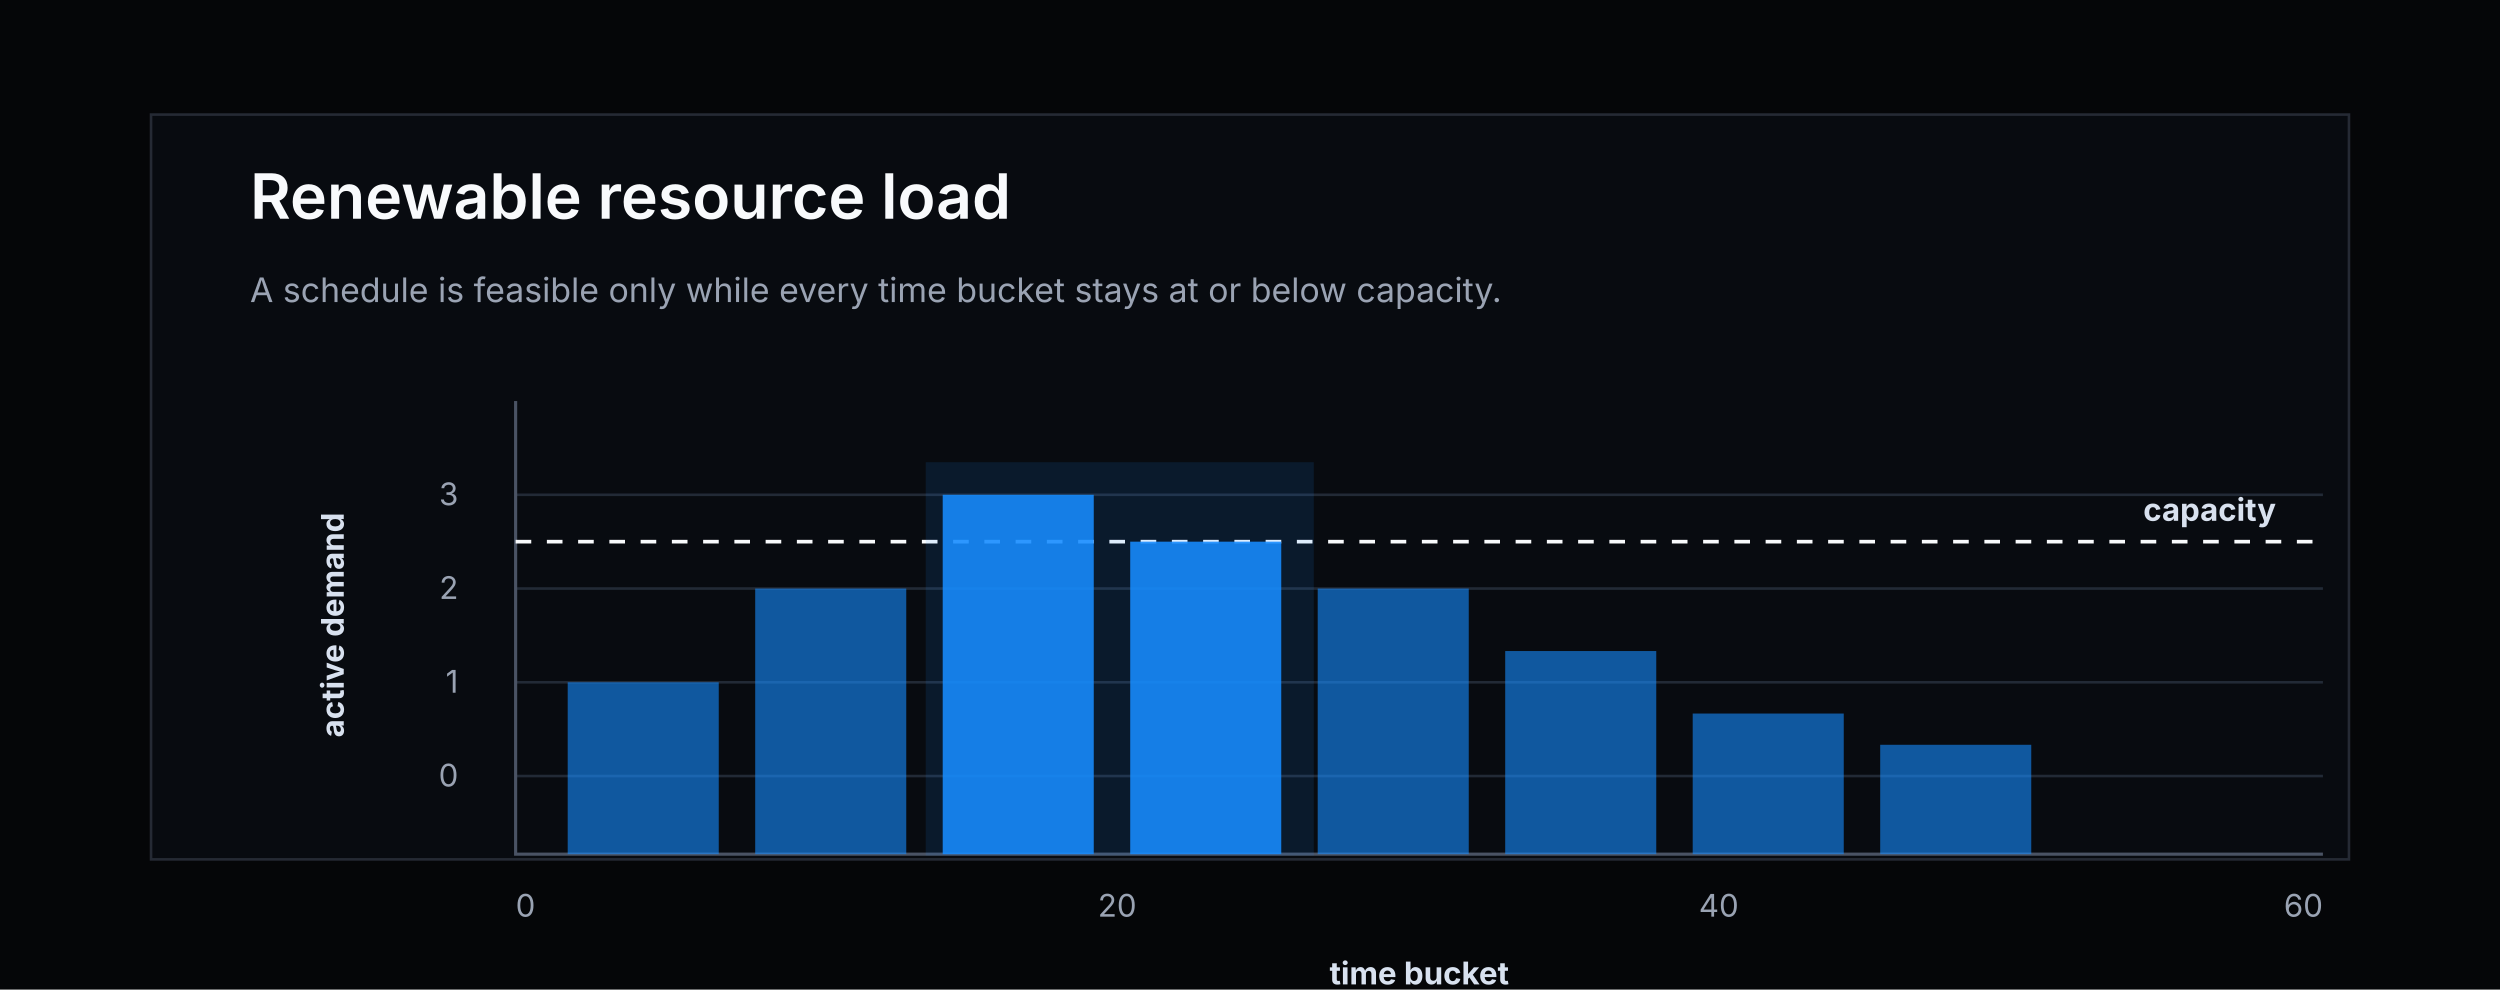
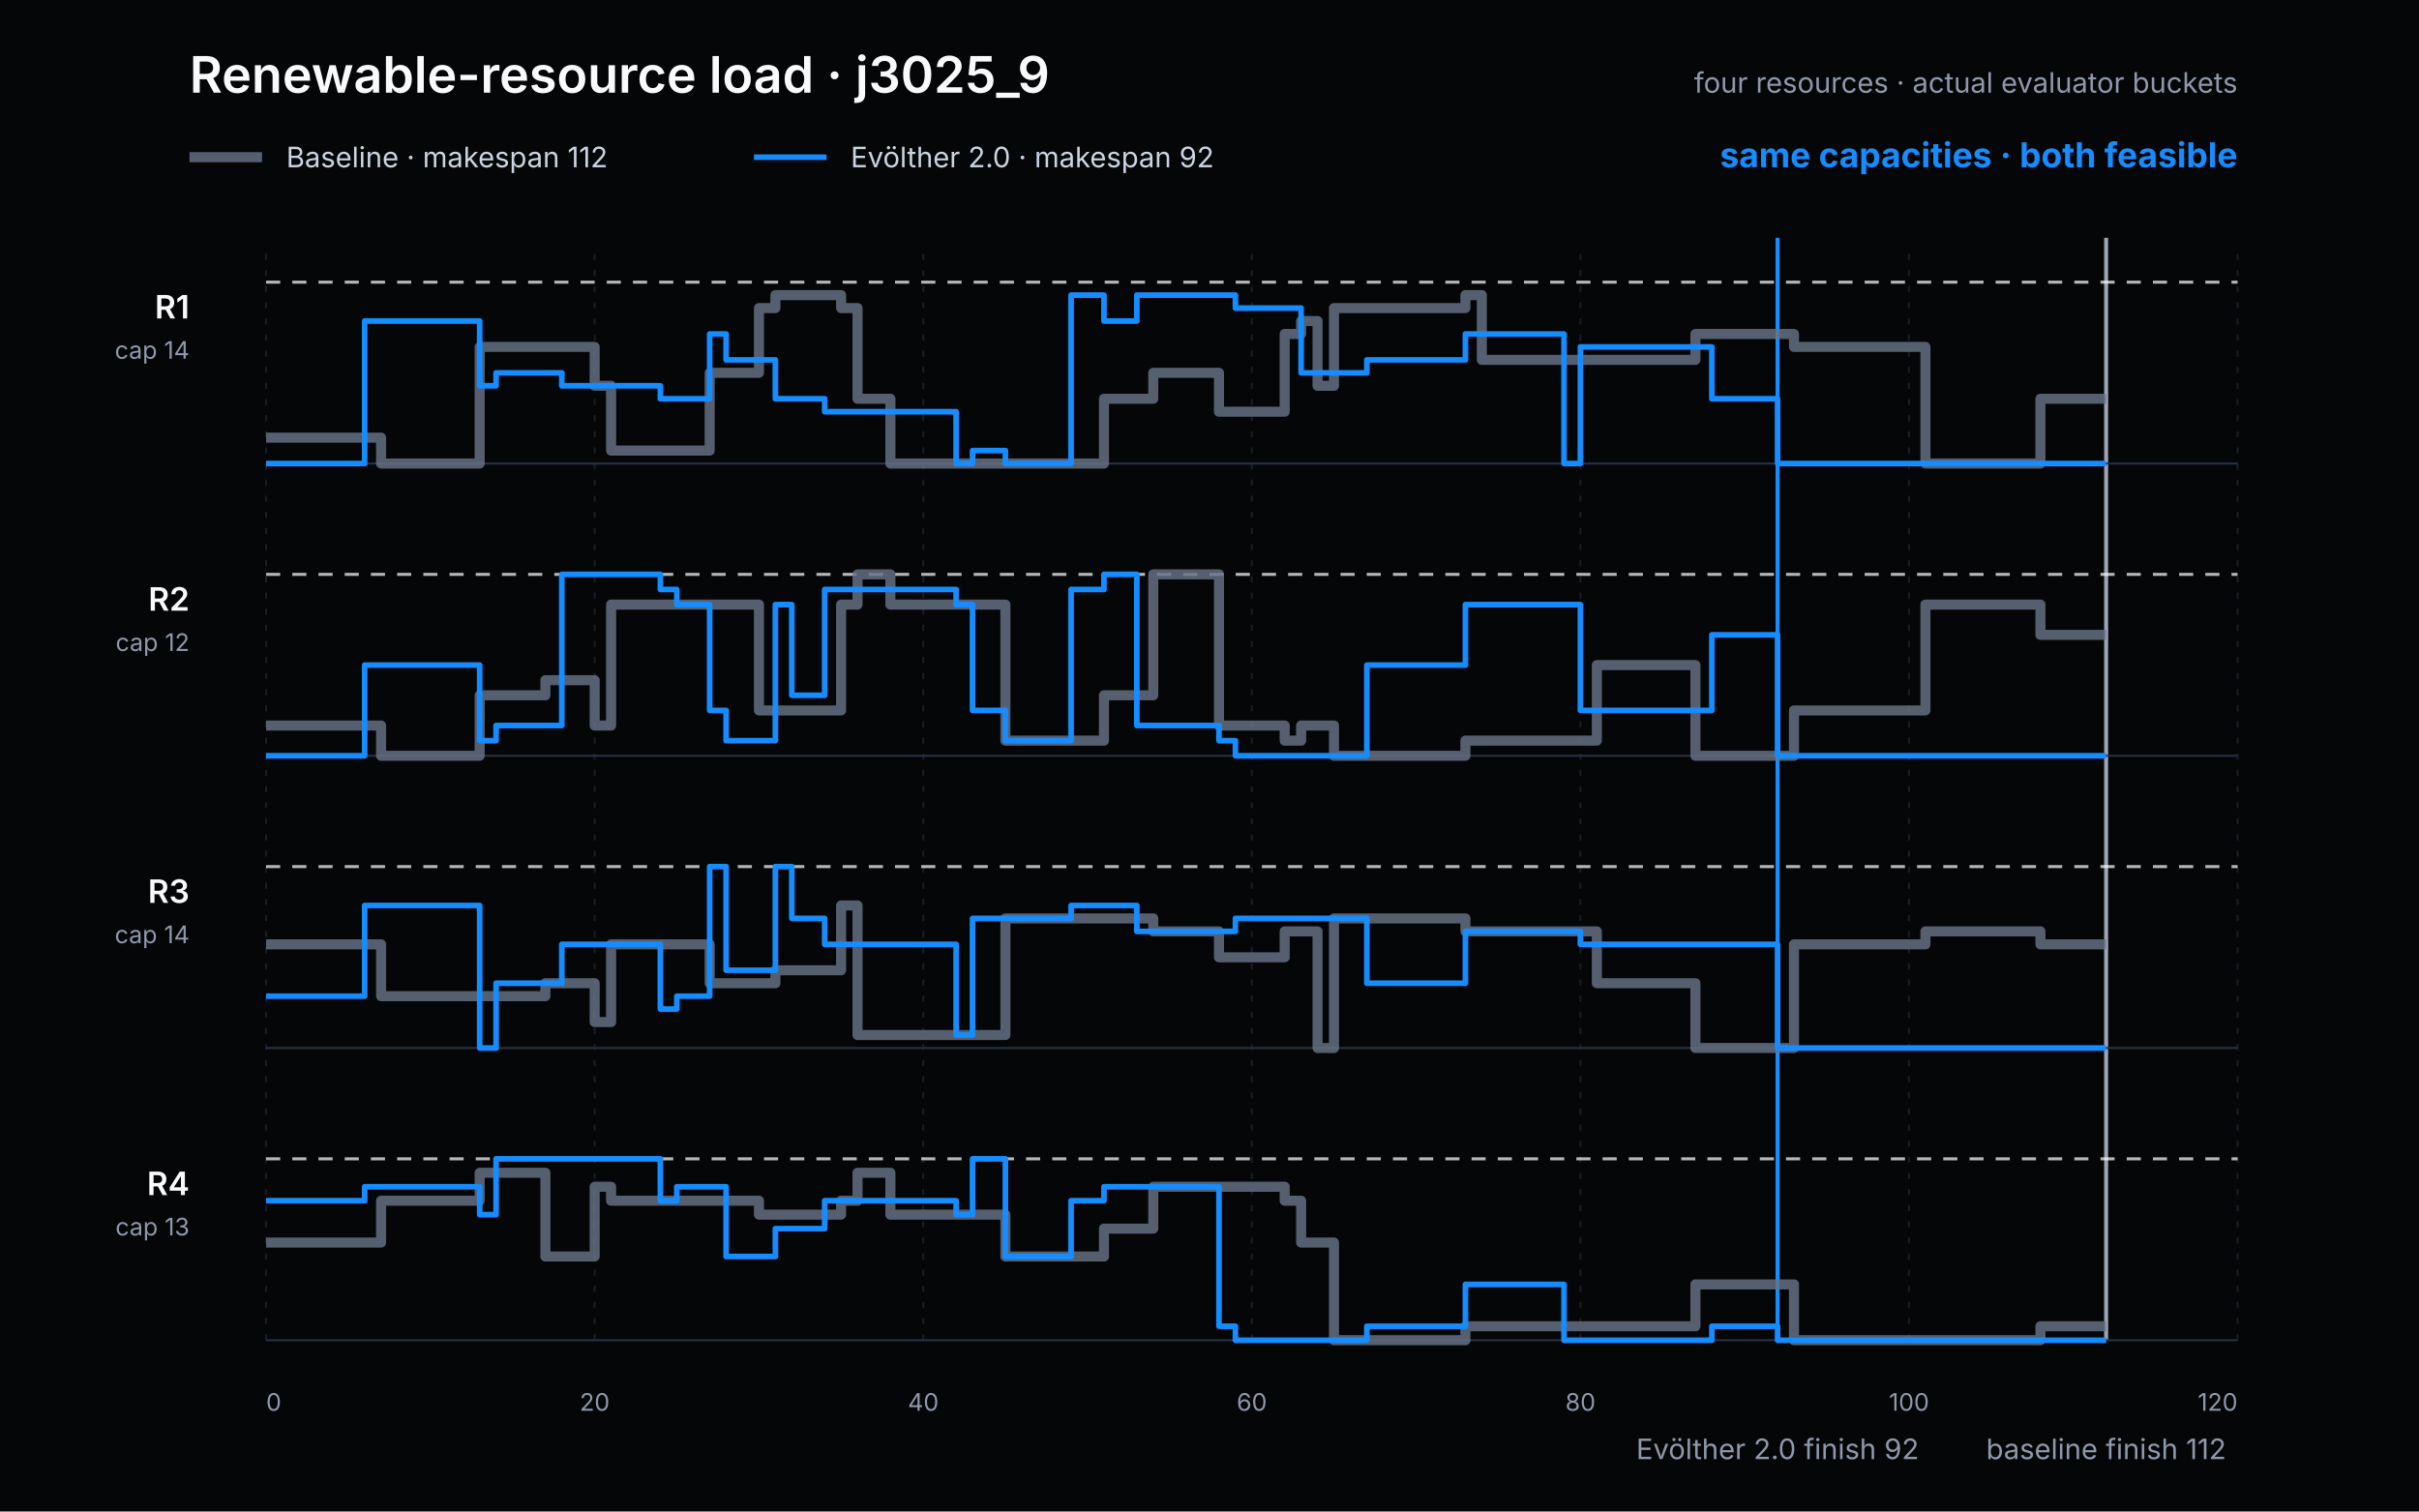
- <svg xmlns="http://www.w3.org/2000/svg" viewBox="0 0 960 380" role="img" aria-label="Renewable resource load profile for an RCPSP schedule">
-   <style>
-     .bg{fill:#050608}.panel{fill:#080b10;stroke:#252a34;stroke-width:1}.title{font:600 24px Inter,Arial,sans-serif;fill:#f8fafc}.sub{font:13px Inter,Arial,sans-serif;fill:#9aa3b3}.axis{stroke:#4a5364;stroke-width:1.2;fill:none}.grid{stroke:#222a36;stroke-width:1}.cap{stroke:#f8fafc;stroke-width:1.4;stroke-dasharray:6 6}.load{fill:#168cff;opacity:.6}.loadHot{fill:#168cff;opacity:.88}.tick{font:12px Inter,Arial,sans-serif;fill:#9aa3b3}.label{font:700 12px Inter,Arial,sans-serif;fill:#d8e1ef}.window{fill:#168cff;opacity:.12;stroke:#168cff;stroke-width:1}
-   </style>
-   <rect class="bg" width="960" height="380" />
-   <rect class="panel" x="58" y="44" width="844" height="286" />
-   <text class="title" x="96" y="84">Renewable resource load</text>
-   <text class="sub" x="96" y="116">A schedule is feasible only while every time bucket stays at or below capacity.</text>
-   <g transform="translate(132 154)">
-     <path class="grid" d="M66 144H760M66 108H760M66 72H760M66 36H760" />
-     <path class="axis" d="M66 0V174H760" />
-     <text class="tick" x="44" y="148" text-anchor="end">0</text>
-     <text class="tick" x="44" y="112" text-anchor="end">1</text>
-     <text class="tick" x="44" y="76" text-anchor="end">2</text>
-     <text class="tick" x="44" y="40" text-anchor="end">3</text>
-     <path class="cap" d="M66 54H760" />
-     <text class="label" x="742" y="46" text-anchor="end">capacity</text>
-     <rect class="load" x="86" y="108" width="58" height="66" />
-     <rect class="load" x="158" y="72" width="58" height="102" />
-     <rect class="loadHot" x="230" y="36" width="58" height="138" />
-     <rect class="loadHot" x="302" y="54" width="58" height="120" />
-     <rect class="load" x="374" y="72" width="58" height="102" />
-     <rect class="load" x="446" y="96" width="58" height="78" />
-     <rect class="load" x="518" y="120" width="58" height="54" />
-     <rect class="load" x="590" y="132" width="58" height="42" />
-     <rect class="window" x="224" y="24" width="148" height="150" />
-     <text class="tick" x="66" y="198">0</text>
-     <text class="tick" x="297" y="198" text-anchor="middle">20</text>
-     <text class="tick" x="528" y="198" text-anchor="middle">40</text>
-     <text class="tick" x="760" y="198" text-anchor="end">60</text>
-     <text class="label" x="413" y="224" text-anchor="middle">time bucket</text>
-     <text class="label" x="0" y="86" transform="rotate(-90 0 86)" text-anchor="middle">active demand</text>
+ <svg xmlns="http://www.w3.org/2000/svg" viewBox="0 0 1200 750" role="img" aria-label="Overlaid renewable-resource loads for baseline and Evölther 2.0 on j3025_9">
+   <style>.bg{fill:#050608}.tickline{stroke:#171d27;stroke-dasharray:3 5}.capacity{stroke:#f8fafc;stroke-width:1.5;stroke-dasharray:7 6;opacity:.72}.zero{stroke:#283142}.baseline{fill:none;stroke:#687386;stroke-width:5;stroke-linejoin:round;opacity:.82}.current{fill:none;stroke:#168cff;stroke-width:2.8;stroke-linejoin:round}.baseFinish{stroke:#9aa4b2;stroke-width:2}.newFinish{stroke:#168cff;stroke-width:2}.title{fill:#f8fafc;font:600 25px Inter,Arial,sans-serif}.meta{fill:#8f98aa;font:14px Inter,Arial,sans-serif}.legend{fill:#cbd5e1;font:14px Inter,Arial,sans-serif}.resource{fill:#f8fafc;font:600 16px Inter,Arial,sans-serif}.capLabel,.tick{fill:#8f98aa;font:12px Inter,Arial,sans-serif}.delta{fill:#168cff;font:700 17px Inter,Arial,sans-serif}</style>
+   <rect class="bg" width="1200" height="750" />
+   <text class="title" x="94" y="46">Renewable-resource load · j3025_9</text>
+   <text class="meta" x="1110" y="46" text-anchor="end">four resources · actual evaluator buckets</text>
+   <g transform="translate(94 78)">
+     <path class="baseline" d="M0 0H36" />
+     <text class="legend" x="48" y="5">Baseline · makespan 112</text>
+     <path class="current" d="M280 0H316" />
+     <text class="legend" x="328" y="5">Evölther 2.0 · makespan 92</text>
+     <text class="delta" x="1016" y="5" text-anchor="end">same capacities · both feasible</text>
  </g>
+   <g>
+     <path class="tickline" d="M132.00 126V665" />
+     <text class="tick" x="132.00" y="700" text-anchor="start">0</text>
+   </g>
+   <g>
+     <path class="tickline" d="M295.00 126V665" />
+     <text class="tick" x="295.00" y="700" text-anchor="middle">20</text>
+   </g>
+   <g>
+     <path class="tickline" d="M458.00 126V665" />
+     <text class="tick" x="458.00" y="700" text-anchor="middle">40</text>
+   </g>
+   <g>
+     <path class="tickline" d="M621.00 126V665" />
+     <text class="tick" x="621.00" y="700" text-anchor="middle">60</text>
+   </g>
+   <g>
+     <path class="tickline" d="M784.00 126V665" />
+     <text class="tick" x="784.00" y="700" text-anchor="middle">80</text>
+   </g>
+   <g>
+     <path class="tickline" d="M947.00 126V665" />
+     <text class="tick" x="947.00" y="700" text-anchor="middle">100</text>
+   </g>
+   <g>
+     <path class="tickline" d="M1110.00 126V665" />
+     <text class="tick" x="1110.00" y="700" text-anchor="end">120</text>
+   </g>
+   <line class="newFinish" x1="881.80" y1="118" x2="881.80" y2="665" />
+   <line class="baseFinish" x1="1044.80" y1="118" x2="1044.80" y2="665" />
+   <g>
+     <text class="resource" x="94" y="158" text-anchor="end">R1</text>
+     <text class="capLabel" x="94" y="178" text-anchor="end">cap 14</text>
+     <path class="capacity" d="M132 140H1110" />
+     <path class="zero" d="M132 230H1110" />
+     <path class="baseline" d="M 132.00 217.14 H 140.15 V 217.14 H 148.30 V 217.14 H 156.45 V 217.14 H 164.60 V 217.14 H 172.75 V 217.14 H 180.90 V 217.14 H 189.05 V 230.00 H 197.20 V 230.00 H 205.35 V 230.00 H 213.50 V 230.00 H 221.65 V 230.00 H 229.80 V 230.00 H 237.95 V 172.14 H 246.10 V 172.14 H 254.25 V 172.14 H 262.40 V 172.14 H 270.55 V 172.14 H 278.70 V 172.14 H 286.85 V 172.14 H 295.00 V 191.43 H 303.15 V 223.57 H 311.30 V 223.57 H 319.45 V 223.57 H 327.60 V 223.57 H 335.75 V 223.57 H 343.90 V 223.57 H 352.05 V 185.00 H 360.20 V 185.00 H 368.35 V 185.00 H 376.50 V 152.86 H 384.65 V 146.43 H 392.80 V 146.43 H 400.95 V 146.43 H 409.10 V 146.43 H 417.25 V 152.86 H 425.40 V 197.86 H 433.55 V 197.86 H 441.70 V 230.00 H 449.85 V 230.00 H 458.00 V 230.00 H 466.15 V 230.00 H 474.30 V 230.00 H 482.45 V 230.00 H 490.60 V 230.00 H 498.75 V 230.00 H 506.90 V 230.00 H 515.05 V 230.00 H 523.20 V 230.00 H 531.35 V 230.00 H 539.50 V 230.00 H 547.65 V 197.86 H 555.80 V 197.86 H 563.95 V 197.86 H 572.10 V 185.00 H 580.25 V 185.00 H 588.40 V 185.00 H 596.55 V 185.00 H 604.70 V 204.29 H 612.85 V 204.29 H 621.00 V 204.29 H 629.15 V 204.29 H 637.30 V 165.71 H 645.45 V 159.29 H 653.60 V 191.43 H 661.75 V 152.86 H 669.90 V 152.86 H 678.05 V 152.86 H 686.20 V 152.86 H 694.35 V 152.86 H 702.50 V 152.86 H 710.65 V 152.86 H 718.80 V 152.86 H 726.95 V 146.43 H 735.10 V 178.57 H 743.25 V 178.57 H 751.40 V 178.57 H 759.55 V 178.57 H 767.70 V 178.57 H 775.85 V 178.57 H 784.00 V 178.57 H 792.15 V 178.57 H 800.30 V 178.57 H 808.45 V 178.57 H 816.60 V 178.57 H 824.75 V 178.57 H 832.90 V 178.57 H 841.05 V 165.71 H 849.20 V 165.71 H 857.35 V 165.71 H 865.50 V 165.71 H 873.65 V 165.71 H 881.80 V 165.71 H 889.95 V 172.14 H 898.10 V 172.14 H 906.25 V 172.14 H 914.40 V 172.14 H 922.55 V 172.14 H 930.70 V 172.14 H 938.85 V 172.14 H 947.00 V 172.14 H 955.15 V 230.00 H 963.30 V 230.00 H 971.45 V 230.00 H 979.60 V 230.00 H 987.75 V 230.00 H 995.90 V 230.00 H 1004.05 V 230.00 H 1012.20 V 197.86 H 1020.35 V 197.86 H 1028.50 V 197.86 H 1036.65 V 197.86 H 1044.80" />
+     <path class="current" d="M 132.00 230.00 H 140.15 V 230.00 H 148.30 V 230.00 H 156.45 V 230.00 H 164.60 V 230.00 H 172.75 V 230.00 H 180.90 V 159.29 H 189.05 V 159.29 H 197.20 V 159.29 H 205.35 V 159.29 H 213.50 V 159.29 H 221.65 V 159.29 H 229.80 V 159.29 H 237.95 V 191.43 H 246.10 V 185.00 H 254.25 V 185.00 H 262.40 V 185.00 H 270.55 V 185.00 H 278.70 V 191.43 H 286.85 V 191.43 H 295.00 V 191.43 H 303.15 V 191.43 H 311.30 V 191.43 H 319.45 V 191.43 H 327.60 V 197.86 H 335.75 V 197.86 H 343.90 V 197.86 H 352.05 V 165.71 H 360.20 V 178.57 H 368.35 V 178.57 H 376.50 V 178.57 H 384.65 V 197.86 H 392.80 V 197.86 H 400.95 V 197.86 H 409.10 V 204.29 H 417.25 V 204.29 H 425.40 V 204.29 H 433.55 V 204.29 H 441.70 V 204.29 H 449.85 V 204.29 H 458.00 V 204.29 H 466.15 V 204.29 H 474.30 V 230.00 H 482.45 V 223.57 H 490.60 V 223.57 H 498.75 V 230.00 H 506.90 V 230.00 H 515.05 V 230.00 H 523.20 V 230.00 H 531.35 V 146.43 H 539.50 V 146.43 H 547.65 V 159.29 H 555.80 V 159.29 H 563.95 V 146.43 H 572.10 V 146.43 H 580.25 V 146.43 H 588.40 V 146.43 H 596.55 V 146.43 H 604.70 V 146.43 H 612.85 V 152.86 H 621.00 V 152.86 H 629.15 V 152.86 H 637.30 V 152.86 H 645.45 V 185.00 H 653.60 V 185.00 H 661.75 V 185.00 H 669.90 V 185.00 H 678.05 V 178.57 H 686.20 V 178.57 H 694.35 V 178.57 H 702.50 V 178.57 H 710.65 V 178.57 H 718.80 V 178.57 H 726.95 V 165.71 H 735.10 V 165.71 H 743.25 V 165.71 H 751.40 V 165.71 H 759.55 V 165.71 H 767.70 V 165.71 H 775.85 V 230.00 H 784.00 V 172.14 H 792.15 V 172.14 H 800.30 V 172.14 H 808.45 V 172.14 H 816.60 V 172.14 H 824.75 V 172.14 H 832.90 V 172.14 H 841.05 V 172.14 H 849.20 V 197.86 H 857.35 V 197.86 H 865.50 V 197.86 H 873.65 V 197.86 H 881.80 V 230.00 H 889.95 V 230.00 H 898.10 V 230.00 H 906.25 V 230.00 H 914.40 V 230.00 H 922.55 V 230.00 H 930.70 V 230.00 H 938.85 V 230.00 H 947.00 V 230.00 H 955.15 V 230.00 H 963.30 V 230.00 H 971.45 V 230.00 H 979.60 V 230.00 H 987.75 V 230.00 H 995.90 V 230.00 H 1004.05 V 230.00 H 1012.20 V 230.00 H 1020.35 V 230.00 H 1028.50 V 230.00 H 1036.65 V 230.00 H 1044.80" />
+   </g>
+   <g>
+     <text class="resource" x="94" y="303" text-anchor="end">R2</text>
+     <text class="capLabel" x="94" y="323" text-anchor="end">cap 12</text>
+     <path class="capacity" d="M132 285H1110" />
+     <path class="zero" d="M132 375H1110" />
+     <path class="baseline" d="M 132.00 360.00 H 140.15 V 360.00 H 148.30 V 360.00 H 156.45 V 360.00 H 164.60 V 360.00 H 172.75 V 360.00 H 180.90 V 360.00 H 189.05 V 375.00 H 197.20 V 375.00 H 205.35 V 375.00 H 213.50 V 375.00 H 221.65 V 375.00 H 229.80 V 375.00 H 237.95 V 345.00 H 246.10 V 345.00 H 254.25 V 345.00 H 262.40 V 345.00 H 270.55 V 337.50 H 278.70 V 337.50 H 286.85 V 337.50 H 295.00 V 360.00 H 303.15 V 300.00 H 311.30 V 300.00 H 319.45 V 300.00 H 327.60 V 300.00 H 335.75 V 300.00 H 343.90 V 300.00 H 352.05 V 300.00 H 360.20 V 300.00 H 368.35 V 300.00 H 376.50 V 352.50 H 384.65 V 352.50 H 392.80 V 352.50 H 400.95 V 352.50 H 409.10 V 352.50 H 417.25 V 300.00 H 425.40 V 285.00 H 433.55 V 285.00 H 441.70 V 300.00 H 449.85 V 300.00 H 458.00 V 300.00 H 466.15 V 300.00 H 474.30 V 300.00 H 482.45 V 300.00 H 490.60 V 300.00 H 498.75 V 367.50 H 506.90 V 367.50 H 515.05 V 367.50 H 523.20 V 367.50 H 531.35 V 367.50 H 539.50 V 367.50 H 547.65 V 345.00 H 555.80 V 345.00 H 563.95 V 345.00 H 572.10 V 285.00 H 580.25 V 285.00 H 588.40 V 285.00 H 596.55 V 285.00 H 604.70 V 360.00 H 612.85 V 360.00 H 621.00 V 360.00 H 629.15 V 360.00 H 637.30 V 367.50 H 645.45 V 360.00 H 653.60 V 360.00 H 661.75 V 375.00 H 669.90 V 375.00 H 678.05 V 375.00 H 686.20 V 375.00 H 694.35 V 375.00 H 702.50 V 375.00 H 710.65 V 375.00 H 718.80 V 375.00 H 726.95 V 367.50 H 735.10 V 367.50 H 743.25 V 367.50 H 751.40 V 367.50 H 759.55 V 367.50 H 767.70 V 367.50 H 775.85 V 367.50 H 784.00 V 367.50 H 792.15 V 330.00 H 800.30 V 330.00 H 808.45 V 330.00 H 816.60 V 330.00 H 824.75 V 330.00 H 832.90 V 330.00 H 841.05 V 375.00 H 849.20 V 375.00 H 857.35 V 375.00 H 865.50 V 375.00 H 873.65 V 375.00 H 881.80 V 375.00 H 889.95 V 352.50 H 898.10 V 352.50 H 906.25 V 352.50 H 914.40 V 352.50 H 922.55 V 352.50 H 930.70 V 352.50 H 938.85 V 352.50 H 947.00 V 352.50 H 955.15 V 300.00 H 963.30 V 300.00 H 971.45 V 300.00 H 979.60 V 300.00 H 987.75 V 300.00 H 995.90 V 300.00 H 1004.05 V 300.00 H 1012.20 V 315.00 H 1020.35 V 315.00 H 1028.50 V 315.00 H 1036.65 V 315.00 H 1044.80" />
+     <path class="current" d="M 132.00 375.00 H 140.15 V 375.00 H 148.30 V 375.00 H 156.45 V 375.00 H 164.60 V 375.00 H 172.75 V 375.00 H 180.90 V 330.00 H 189.05 V 330.00 H 197.20 V 330.00 H 205.35 V 330.00 H 213.50 V 330.00 H 221.65 V 330.00 H 229.80 V 330.00 H 237.95 V 367.50 H 246.10 V 360.00 H 254.25 V 360.00 H 262.40 V 360.00 H 270.55 V 360.00 H 278.70 V 285.00 H 286.85 V 285.00 H 295.00 V 285.00 H 303.15 V 285.00 H 311.30 V 285.00 H 319.45 V 285.00 H 327.60 V 292.50 H 335.75 V 300.00 H 343.90 V 300.00 H 352.05 V 352.50 H 360.20 V 367.50 H 368.35 V 367.50 H 376.50 V 367.50 H 384.65 V 300.00 H 392.80 V 345.00 H 400.95 V 345.00 H 409.10 V 292.50 H 417.25 V 292.50 H 425.40 V 292.50 H 433.55 V 292.50 H 441.70 V 292.50 H 449.85 V 292.50 H 458.00 V 292.50 H 466.15 V 292.50 H 474.30 V 300.00 H 482.45 V 352.50 H 490.60 V 352.50 H 498.75 V 367.50 H 506.90 V 367.50 H 515.05 V 367.50 H 523.20 V 367.50 H 531.35 V 292.50 H 539.50 V 292.50 H 547.65 V 285.00 H 555.80 V 285.00 H 563.95 V 360.00 H 572.10 V 360.00 H 580.25 V 360.00 H 588.40 V 360.00 H 596.55 V 360.00 H 604.70 V 367.50 H 612.85 V 375.00 H 621.00 V 375.00 H 629.15 V 375.00 H 637.30 V 375.00 H 645.45 V 375.00 H 653.60 V 375.00 H 661.75 V 375.00 H 669.90 V 375.00 H 678.05 V 330.00 H 686.20 V 330.00 H 694.35 V 330.00 H 702.50 V 330.00 H 710.65 V 330.00 H 718.80 V 330.00 H 726.95 V 300.00 H 735.10 V 300.00 H 743.25 V 300.00 H 751.40 V 300.00 H 759.55 V 300.00 H 767.70 V 300.00 H 775.85 V 300.00 H 784.00 V 352.50 H 792.15 V 352.50 H 800.30 V 352.50 H 808.45 V 352.50 H 816.60 V 352.50 H 824.75 V 352.50 H 832.90 V 352.50 H 841.05 V 352.50 H 849.20 V 315.00 H 857.35 V 315.00 H 865.50 V 315.00 H 873.65 V 315.00 H 881.80 V 375.00 H 889.95 V 375.00 H 898.10 V 375.00 H 906.25 V 375.00 H 914.40 V 375.00 H 922.55 V 375.00 H 930.70 V 375.00 H 938.85 V 375.00 H 947.00 V 375.00 H 955.15 V 375.00 H 963.30 V 375.00 H 971.45 V 375.00 H 979.60 V 375.00 H 987.75 V 375.00 H 995.90 V 375.00 H 1004.05 V 375.00 H 1012.20 V 375.00 H 1020.35 V 375.00 H 1028.50 V 375.00 H 1036.65 V 375.00 H 1044.80" />
+   </g>
+   <g>
+     <text class="resource" x="94" y="448" text-anchor="end">R3</text>
+     <text class="capLabel" x="94" y="468" text-anchor="end">cap 14</text>
+     <path class="capacity" d="M132 430H1110" />
+     <path class="zero" d="M132 520H1110" />
+     <path class="baseline" d="M 132.00 468.57 H 140.15 V 468.57 H 148.30 V 468.57 H 156.45 V 468.57 H 164.60 V 468.57 H 172.75 V 468.57 H 180.90 V 468.57 H 189.05 V 494.29 H 197.20 V 494.29 H 205.35 V 494.29 H 213.50 V 494.29 H 221.65 V 494.29 H 229.80 V 494.29 H 237.95 V 494.29 H 246.10 V 494.29 H 254.25 V 494.29 H 262.40 V 494.29 H 270.55 V 487.86 H 278.70 V 487.86 H 286.85 V 487.86 H 295.00 V 507.14 H 303.15 V 468.57 H 311.30 V 468.57 H 319.45 V 468.57 H 327.60 V 468.57 H 335.75 V 468.57 H 343.90 V 468.57 H 352.05 V 487.86 H 360.20 V 487.86 H 368.35 V 487.86 H 376.50 V 487.86 H 384.65 V 481.43 H 392.80 V 481.43 H 400.95 V 481.43 H 409.10 V 481.43 H 417.25 V 449.29 H 425.40 V 513.57 H 433.55 V 513.57 H 441.70 V 513.57 H 449.85 V 513.57 H 458.00 V 513.57 H 466.15 V 513.57 H 474.30 V 513.57 H 482.45 V 513.57 H 490.60 V 513.57 H 498.75 V 455.71 H 506.90 V 455.71 H 515.05 V 455.71 H 523.20 V 455.71 H 531.35 V 455.71 H 539.50 V 455.71 H 547.65 V 455.71 H 555.80 V 455.71 H 563.95 V 455.71 H 572.10 V 462.14 H 580.25 V 462.14 H 588.40 V 462.14 H 596.55 V 462.14 H 604.70 V 475.00 H 612.85 V 475.00 H 621.00 V 475.00 H 629.15 V 475.00 H 637.30 V 462.14 H 645.45 V 462.14 H 653.60 V 520.00 H 661.75 V 455.71 H 669.90 V 455.71 H 678.05 V 455.71 H 686.20 V 455.71 H 694.35 V 455.71 H 702.50 V 455.71 H 710.65 V 455.71 H 718.80 V 455.71 H 726.95 V 462.14 H 735.10 V 462.14 H 743.25 V 462.14 H 751.40 V 462.14 H 759.55 V 462.14 H 767.70 V 462.14 H 775.85 V 462.14 H 784.00 V 462.14 H 792.15 V 487.86 H 800.30 V 487.86 H 808.45 V 487.86 H 816.60 V 487.86 H 824.75 V 487.86 H 832.90 V 487.86 H 841.05 V 520.00 H 849.20 V 520.00 H 857.35 V 520.00 H 865.50 V 520.00 H 873.65 V 520.00 H 881.80 V 520.00 H 889.95 V 468.57 H 898.10 V 468.57 H 906.25 V 468.57 H 914.40 V 468.57 H 922.55 V 468.57 H 930.70 V 468.57 H 938.85 V 468.57 H 947.00 V 468.57 H 955.15 V 462.14 H 963.30 V 462.14 H 971.45 V 462.14 H 979.60 V 462.14 H 987.75 V 462.14 H 995.90 V 462.14 H 1004.05 V 462.14 H 1012.20 V 468.57 H 1020.35 V 468.57 H 1028.50 V 468.57 H 1036.65 V 468.57 H 1044.80" />
+     <path class="current" d="M 132.00 494.29 H 140.15 V 494.29 H 148.30 V 494.29 H 156.45 V 494.29 H 164.60 V 494.29 H 172.75 V 494.29 H 180.90 V 449.29 H 189.05 V 449.29 H 197.20 V 449.29 H 205.35 V 449.29 H 213.50 V 449.29 H 221.65 V 449.29 H 229.80 V 449.29 H 237.95 V 520.00 H 246.10 V 487.86 H 254.25 V 487.86 H 262.40 V 487.86 H 270.55 V 487.86 H 278.70 V 468.57 H 286.85 V 468.57 H 295.00 V 468.57 H 303.15 V 468.57 H 311.30 V 468.57 H 319.45 V 468.57 H 327.60 V 500.71 H 335.75 V 494.29 H 343.90 V 494.29 H 352.05 V 430.00 H 360.20 V 481.43 H 368.35 V 481.43 H 376.50 V 481.43 H 384.65 V 430.00 H 392.80 V 455.71 H 400.95 V 455.71 H 409.10 V 468.57 H 417.25 V 468.57 H 425.40 V 468.57 H 433.55 V 468.57 H 441.70 V 468.57 H 449.85 V 468.57 H 458.00 V 468.57 H 466.15 V 468.57 H 474.30 V 513.57 H 482.45 V 455.71 H 490.60 V 455.71 H 498.75 V 455.71 H 506.90 V 455.71 H 515.05 V 455.71 H 523.20 V 455.71 H 531.35 V 449.29 H 539.50 V 449.29 H 547.65 V 449.29 H 555.80 V 449.29 H 563.95 V 462.14 H 572.10 V 462.14 H 580.25 V 462.14 H 588.40 V 462.14 H 596.55 V 462.14 H 604.70 V 462.14 H 612.85 V 455.71 H 621.00 V 455.71 H 629.15 V 455.71 H 637.30 V 455.71 H 645.45 V 455.71 H 653.60 V 455.71 H 661.75 V 455.71 H 669.90 V 455.71 H 678.05 V 487.86 H 686.20 V 487.86 H 694.35 V 487.86 H 702.50 V 487.86 H 710.65 V 487.86 H 718.80 V 487.86 H 726.95 V 462.14 H 735.10 V 462.14 H 743.25 V 462.14 H 751.40 V 462.14 H 759.55 V 462.14 H 767.70 V 462.14 H 775.85 V 462.14 H 784.00 V 468.57 H 792.15 V 468.57 H 800.30 V 468.57 H 808.45 V 468.57 H 816.60 V 468.57 H 824.75 V 468.57 H 832.90 V 468.57 H 841.05 V 468.57 H 849.20 V 468.57 H 857.35 V 468.57 H 865.50 V 468.57 H 873.65 V 468.57 H 881.80 V 520.00 H 889.95 V 520.00 H 898.10 V 520.00 H 906.25 V 520.00 H 914.40 V 520.00 H 922.55 V 520.00 H 930.70 V 520.00 H 938.85 V 520.00 H 947.00 V 520.00 H 955.15 V 520.00 H 963.30 V 520.00 H 971.45 V 520.00 H 979.60 V 520.00 H 987.75 V 520.00 H 995.90 V 520.00 H 1004.05 V 520.00 H 1012.20 V 520.00 H 1020.35 V 520.00 H 1028.50 V 520.00 H 1036.65 V 520.00 H 1044.80" />
+   </g>
+   <g>
+     <text class="resource" x="94" y="593" text-anchor="end">R4</text>
+     <text class="capLabel" x="94" y="613" text-anchor="end">cap 13</text>
+     <path class="capacity" d="M132 575H1110" />
+     <path class="zero" d="M132 665H1110" />
+     <path class="baseline" d="M 132.00 616.54 H 140.15 V 616.54 H 148.30 V 616.54 H 156.45 V 616.54 H 164.60 V 616.54 H 172.75 V 616.54 H 180.90 V 616.54 H 189.05 V 595.77 H 197.20 V 595.77 H 205.35 V 595.77 H 213.50 V 595.77 H 221.65 V 595.77 H 229.80 V 595.77 H 237.95 V 581.92 H 246.10 V 581.92 H 254.25 V 581.92 H 262.40 V 581.92 H 270.55 V 623.46 H 278.70 V 623.46 H 286.85 V 623.46 H 295.00 V 588.85 H 303.15 V 595.77 H 311.30 V 595.77 H 319.45 V 595.77 H 327.60 V 595.77 H 335.75 V 595.77 H 343.90 V 595.77 H 352.05 V 595.77 H 360.20 V 595.77 H 368.35 V 595.77 H 376.50 V 602.69 H 384.65 V 602.69 H 392.80 V 602.69 H 400.95 V 602.69 H 409.10 V 602.69 H 417.25 V 595.77 H 425.40 V 581.92 H 433.55 V 581.92 H 441.70 V 602.69 H 449.85 V 602.69 H 458.00 V 602.69 H 466.15 V 602.69 H 474.30 V 602.69 H 482.45 V 602.69 H 490.60 V 602.69 H 498.75 V 623.46 H 506.90 V 623.46 H 515.05 V 623.46 H 523.20 V 623.46 H 531.35 V 623.46 H 539.50 V 623.46 H 547.65 V 609.62 H 555.80 V 609.62 H 563.95 V 609.62 H 572.10 V 588.85 H 580.25 V 588.85 H 588.40 V 588.85 H 596.55 V 588.85 H 604.70 V 588.85 H 612.85 V 588.85 H 621.00 V 588.85 H 629.15 V 588.85 H 637.30 V 595.77 H 645.45 V 616.54 H 653.60 V 616.54 H 661.75 V 665.00 H 669.90 V 665.00 H 678.05 V 665.00 H 686.20 V 665.00 H 694.35 V 665.00 H 702.50 V 665.00 H 710.65 V 665.00 H 718.80 V 665.00 H 726.95 V 658.08 H 735.10 V 658.08 H 743.25 V 658.08 H 751.40 V 658.08 H 759.55 V 658.08 H 767.70 V 658.08 H 775.85 V 658.08 H 784.00 V 658.08 H 792.15 V 658.08 H 800.30 V 658.08 H 808.45 V 658.08 H 816.60 V 658.08 H 824.75 V 658.08 H 832.90 V 658.08 H 841.05 V 637.31 H 849.20 V 637.31 H 857.35 V 637.31 H 865.50 V 637.31 H 873.65 V 637.31 H 881.80 V 637.31 H 889.95 V 665.00 H 898.10 V 665.00 H 906.25 V 665.00 H 914.40 V 665.00 H 922.55 V 665.00 H 930.70 V 665.00 H 938.85 V 665.00 H 947.00 V 665.00 H 955.15 V 665.00 H 963.30 V 665.00 H 971.45 V 665.00 H 979.60 V 665.00 H 987.75 V 665.00 H 995.90 V 665.00 H 1004.05 V 665.00 H 1012.20 V 658.08 H 1020.35 V 658.08 H 1028.50 V 658.08 H 1036.65 V 658.08 H 1044.80" />
+     <path class="current" d="M 132.00 595.77 H 140.15 V 595.77 H 148.30 V 595.77 H 156.45 V 595.77 H 164.60 V 595.77 H 172.75 V 595.77 H 180.90 V 588.85 H 189.05 V 588.85 H 197.20 V 588.85 H 205.35 V 588.85 H 213.50 V 588.85 H 221.65 V 588.85 H 229.80 V 588.85 H 237.95 V 602.69 H 246.10 V 575.00 H 254.25 V 575.00 H 262.40 V 575.00 H 270.55 V 575.00 H 278.70 V 575.00 H 286.85 V 575.00 H 295.00 V 575.00 H 303.15 V 575.00 H 311.30 V 575.00 H 319.45 V 575.00 H 327.60 V 595.77 H 335.75 V 588.85 H 343.90 V 588.85 H 352.05 V 588.85 H 360.20 V 623.46 H 368.35 V 623.46 H 376.50 V 623.46 H 384.65 V 609.62 H 392.80 V 609.62 H 400.95 V 609.62 H 409.10 V 595.77 H 417.25 V 595.77 H 425.40 V 595.77 H 433.55 V 595.77 H 441.70 V 595.77 H 449.85 V 595.77 H 458.00 V 595.77 H 466.15 V 595.77 H 474.30 V 602.69 H 482.45 V 575.00 H 490.60 V 575.00 H 498.75 V 623.46 H 506.90 V 623.46 H 515.05 V 623.46 H 523.20 V 623.46 H 531.35 V 595.77 H 539.50 V 595.77 H 547.65 V 588.85 H 555.80 V 588.85 H 563.95 V 588.85 H 572.10 V 588.85 H 580.25 V 588.85 H 588.40 V 588.85 H 596.55 V 588.85 H 604.70 V 658.08 H 612.85 V 665.00 H 621.00 V 665.00 H 629.15 V 665.00 H 637.30 V 665.00 H 645.45 V 665.00 H 653.60 V 665.00 H 661.75 V 665.00 H 669.90 V 665.00 H 678.05 V 658.08 H 686.20 V 658.08 H 694.35 V 658.08 H 702.50 V 658.08 H 710.65 V 658.08 H 718.80 V 658.08 H 726.95 V 637.31 H 735.10 V 637.31 H 743.25 V 637.31 H 751.40 V 637.31 H 759.55 V 637.31 H 767.70 V 637.31 H 775.85 V 665.00 H 784.00 V 665.00 H 792.15 V 665.00 H 800.30 V 665.00 H 808.45 V 665.00 H 816.60 V 665.00 H 824.75 V 665.00 H 832.90 V 665.00 H 841.05 V 665.00 H 849.20 V 658.08 H 857.35 V 658.08 H 865.50 V 658.08 H 873.65 V 658.08 H 881.80 V 665.00 H 889.95 V 665.00 H 898.10 V 665.00 H 906.25 V 665.00 H 914.40 V 665.00 H 922.55 V 665.00 H 930.70 V 665.00 H 938.85 V 665.00 H 947.00 V 665.00 H 955.15 V 665.00 H 963.30 V 665.00 H 971.45 V 665.00 H 979.60 V 665.00 H 987.75 V 665.00 H 995.90 V 665.00 H 1004.05 V 665.00 H 1012.20 V 665.00 H 1020.35 V 665.00 H 1028.50 V 665.00 H 1036.65 V 665.00 H 1044.80" />
+   </g>
+   <text class="meta" x="881.80" y="724" text-anchor="middle">Evölther 2.0 finish 92</text>
+   <text class="meta" x="1044.80" y="724" text-anchor="middle">baseline finish 112</text>
</svg>
